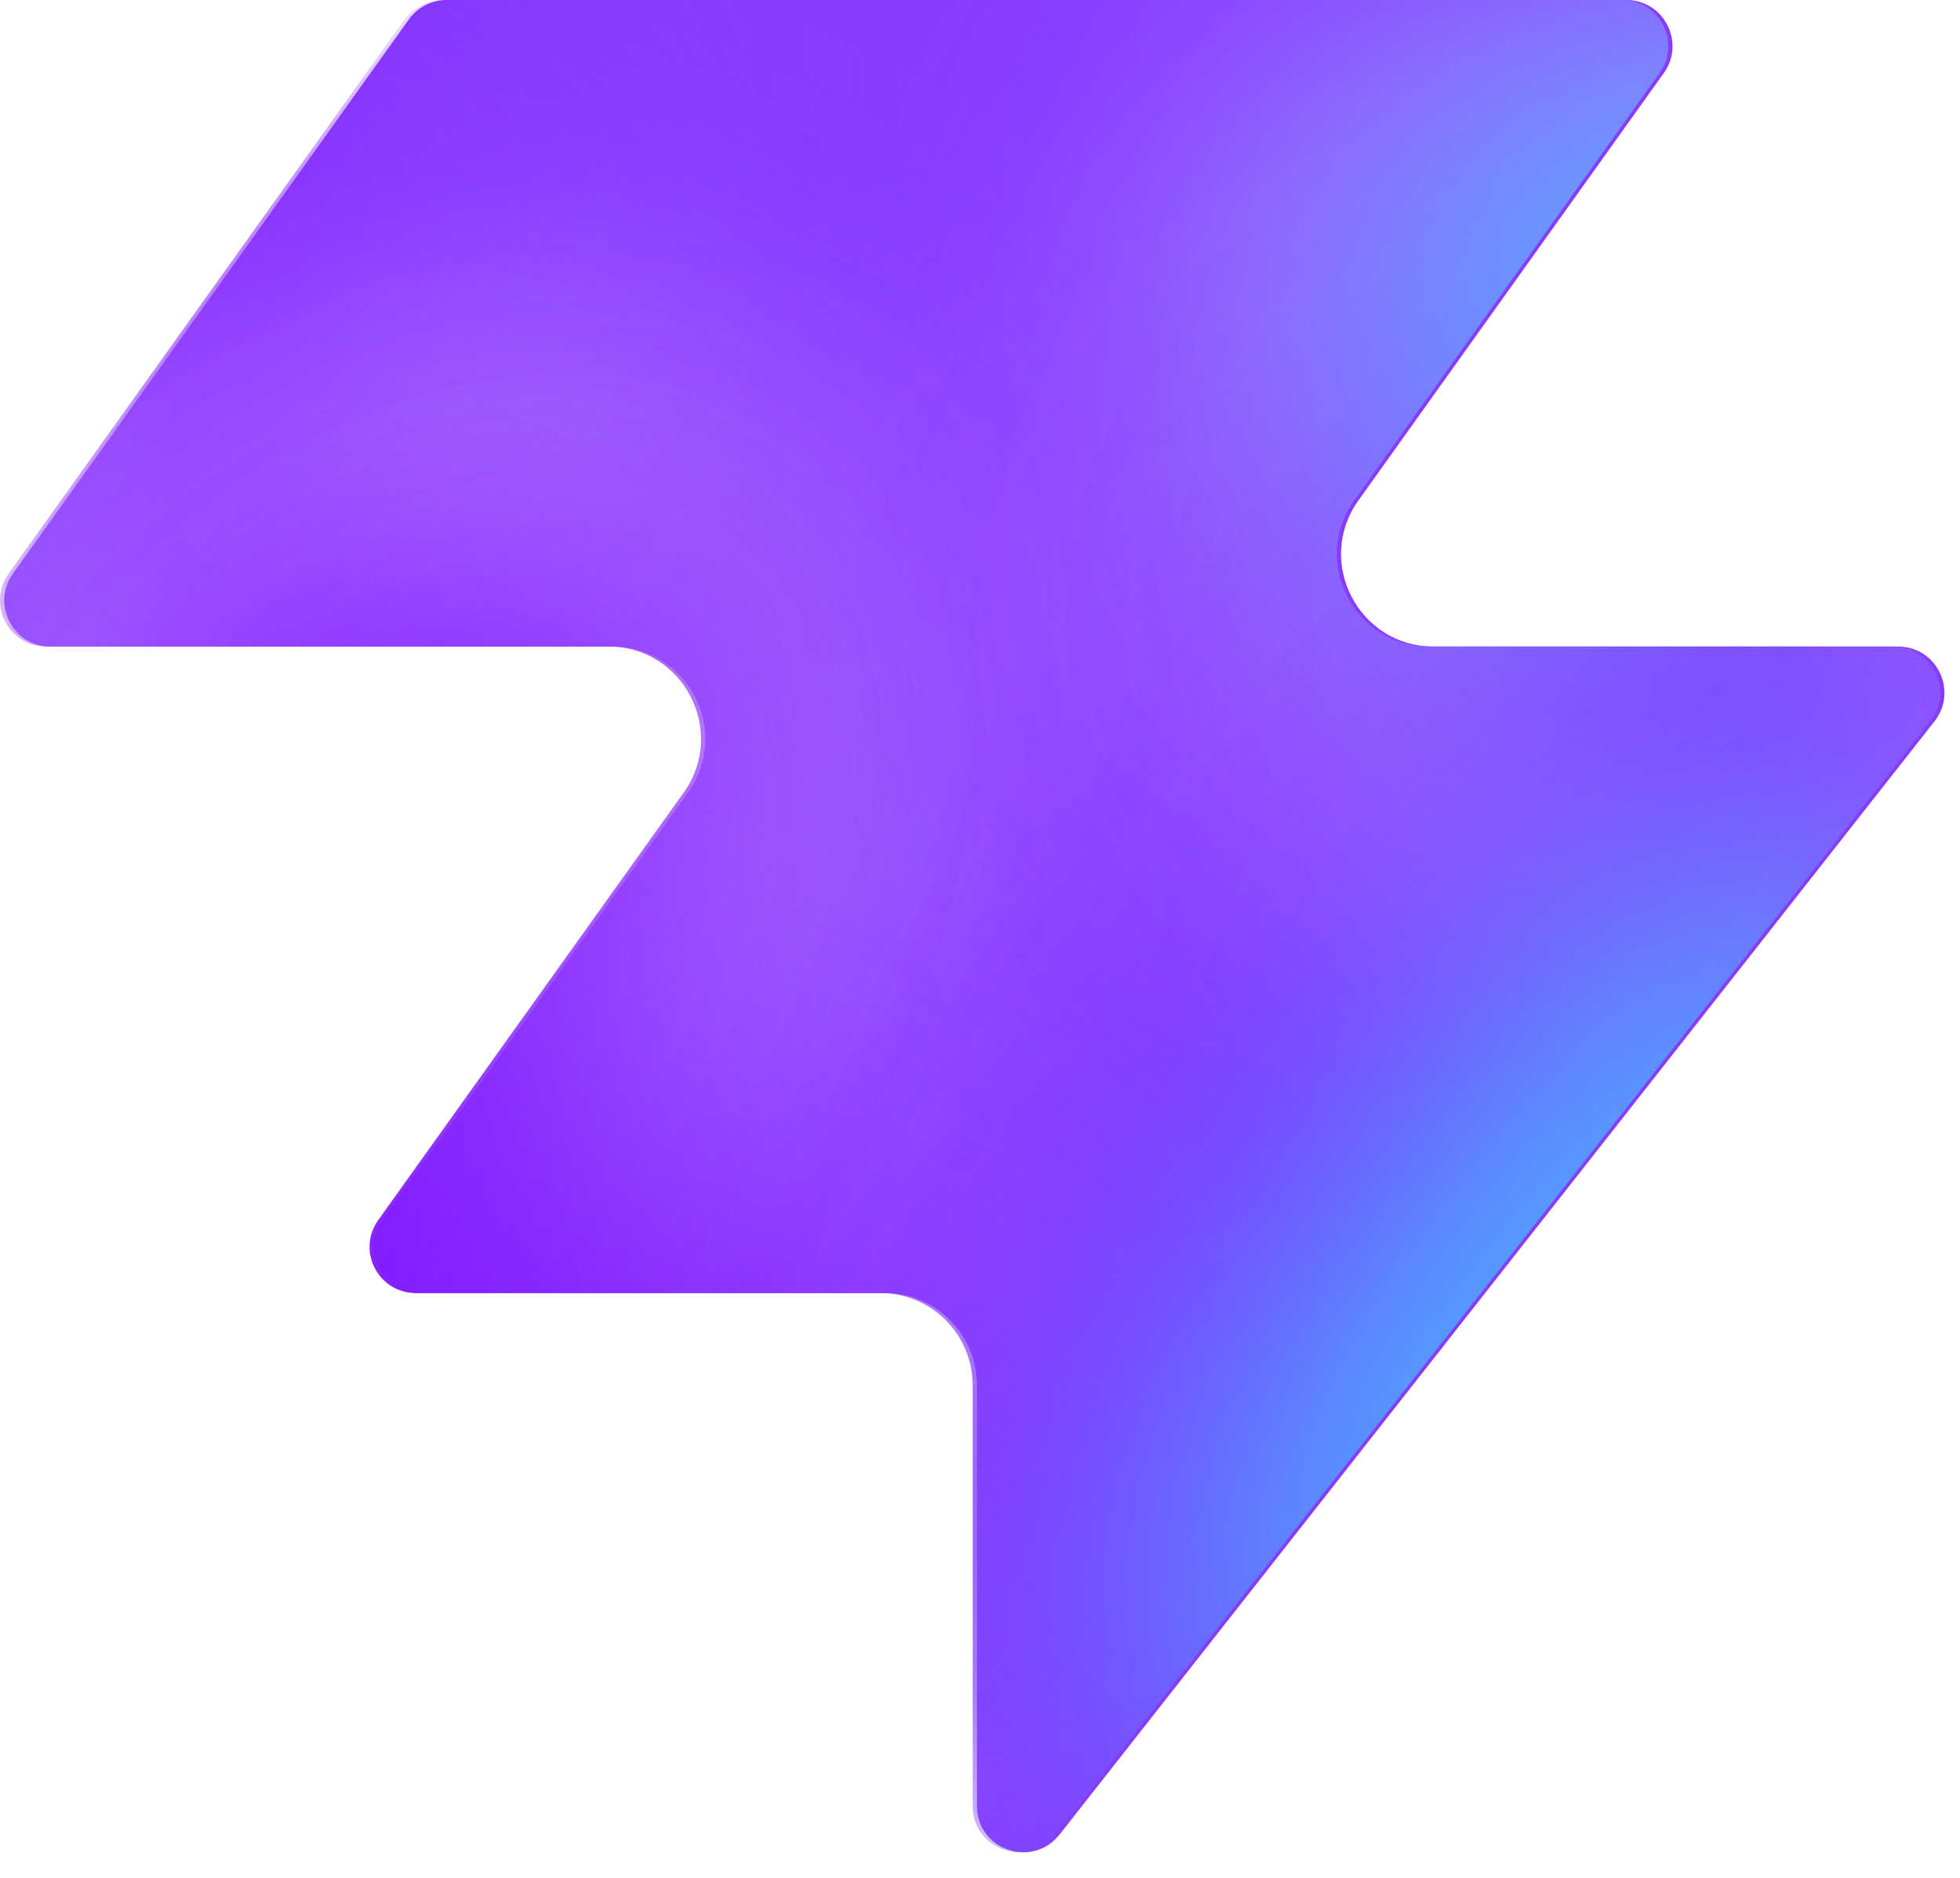
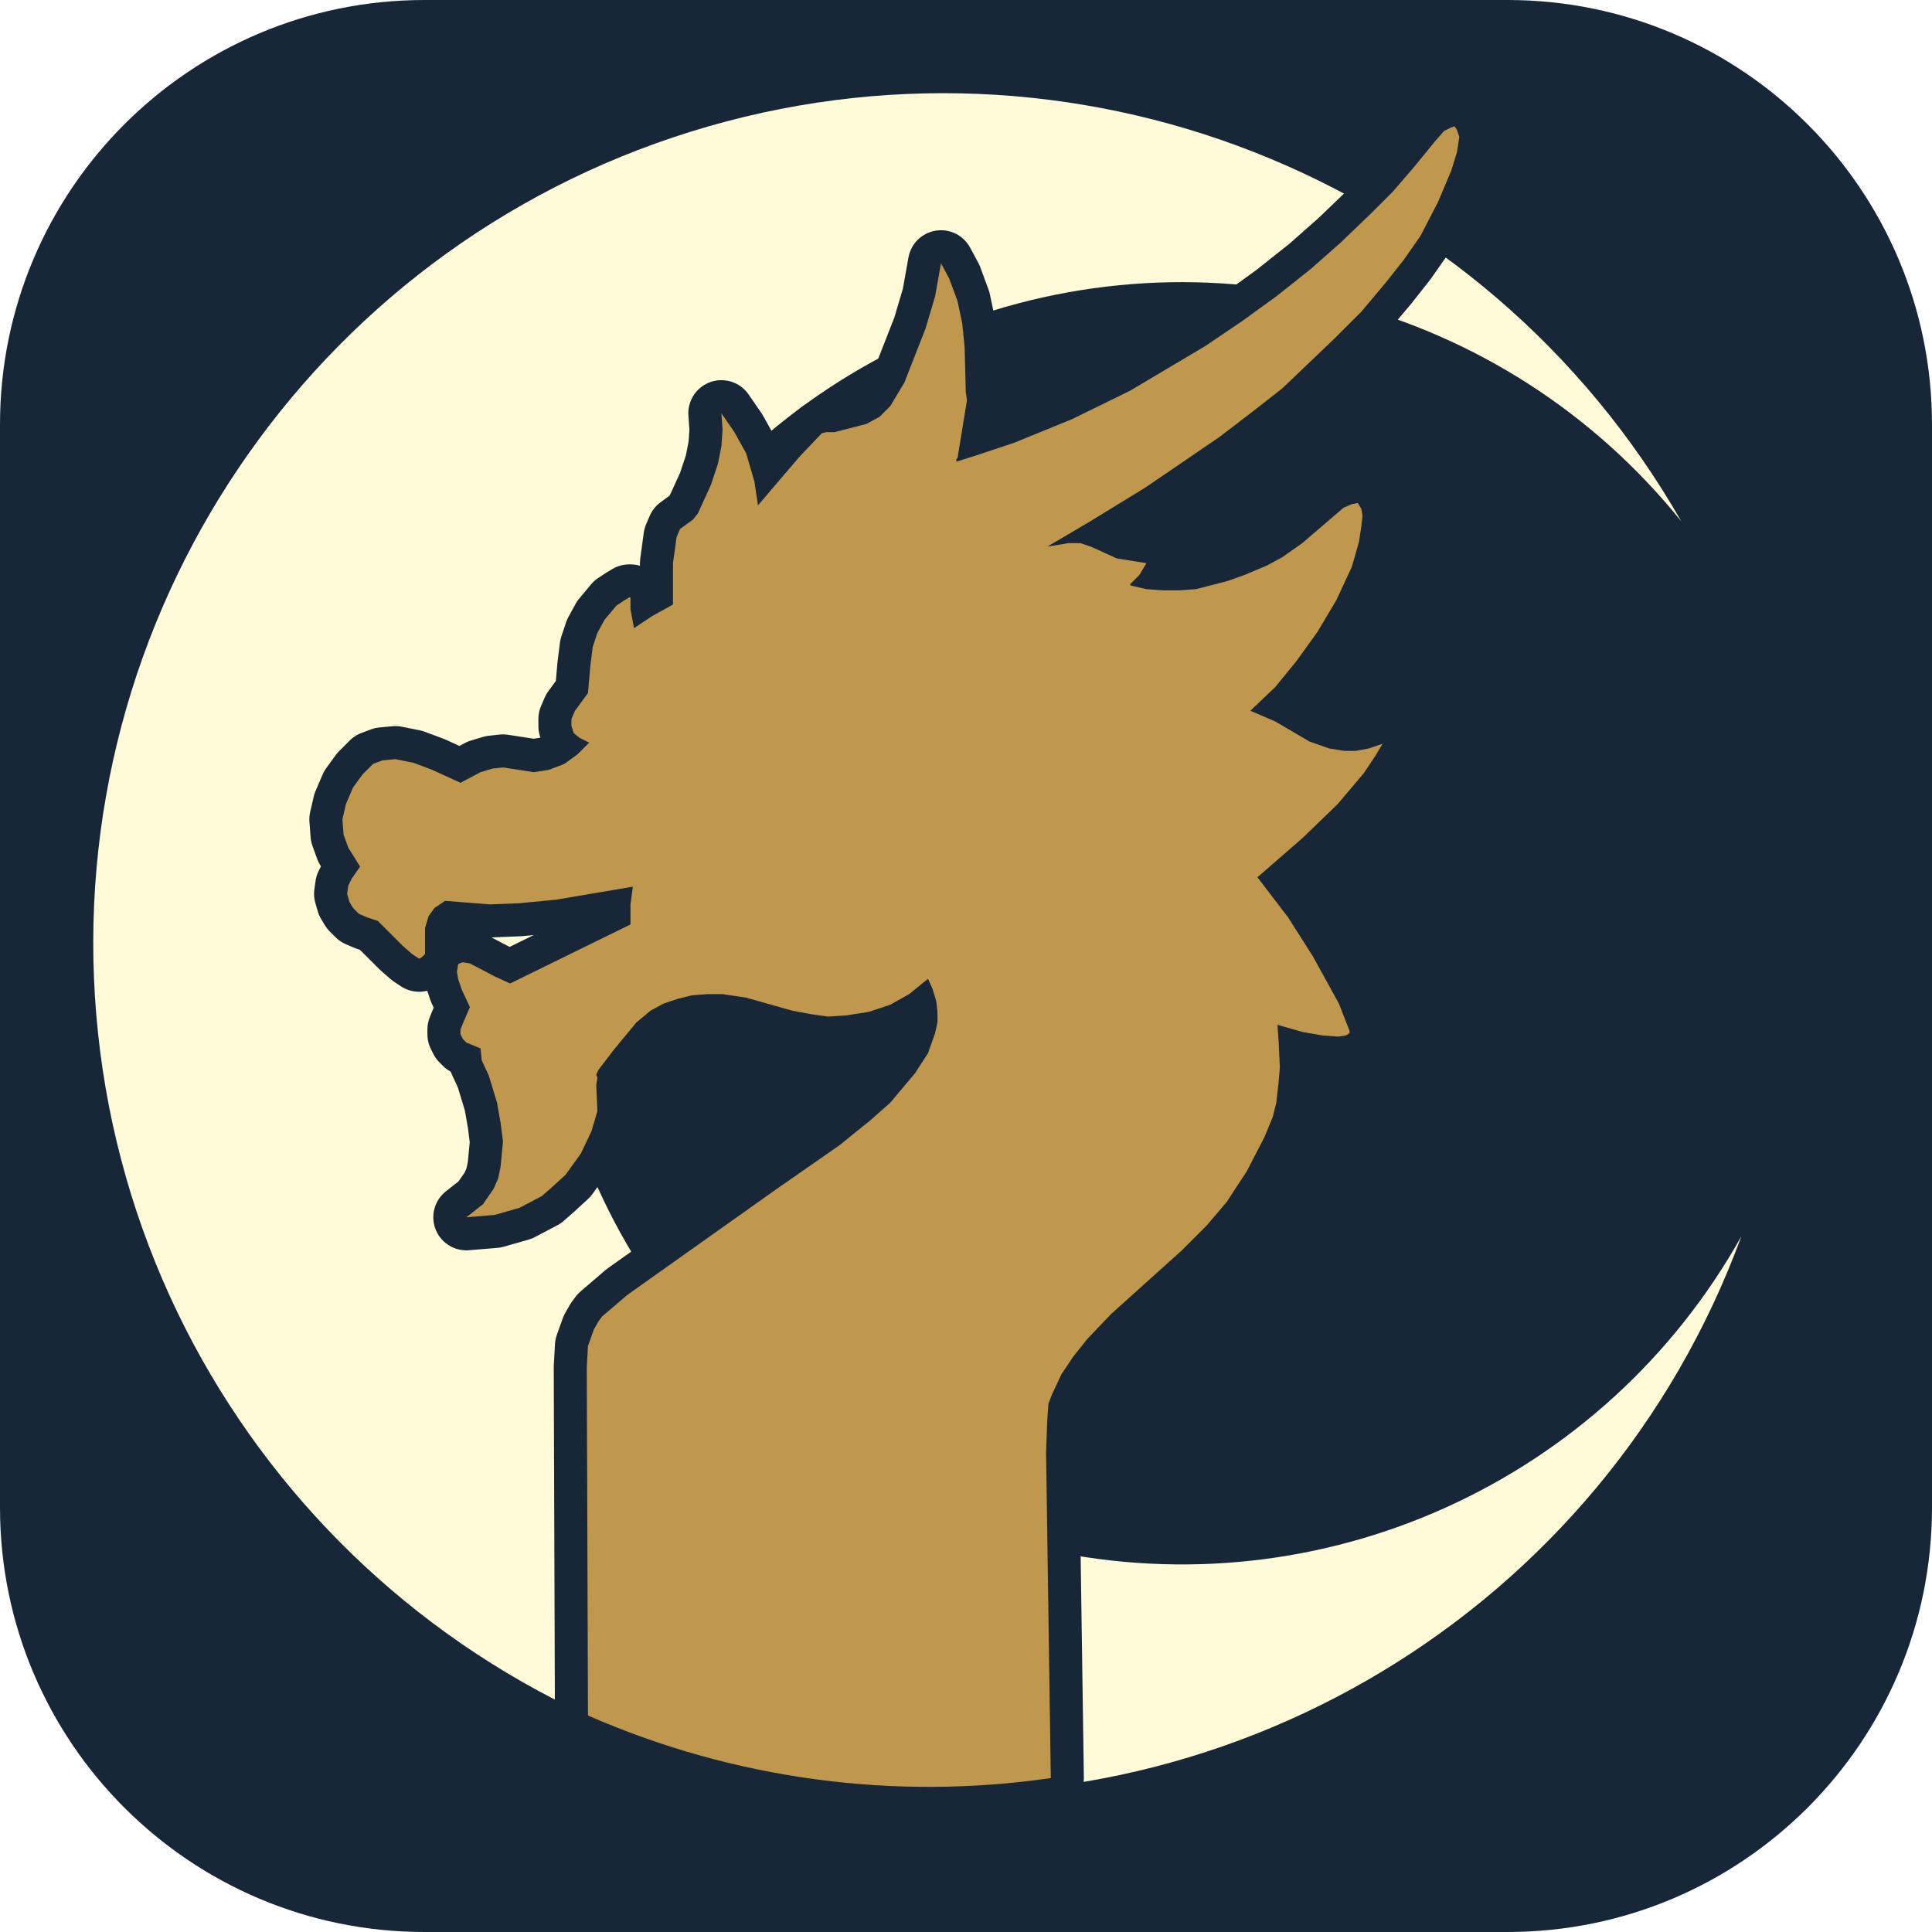
- <svg xmlns="http://www.w3.org/2000/svg" width="48" height="46" fill="none" viewBox="0 0 48 46">
-   <path fill="#863bff" d="M25.946 44.938c-.664.845-2.021.375-2.021-.698V33.937a2.26 2.26 0 0 0-2.262-2.262H10.287c-.92 0-1.456-1.04-.92-1.788l7.48-10.471c1.07-1.497 0-3.578-1.842-3.578H1.237c-.92 0-1.456-1.04-.92-1.788L10.013.474c.214-.297.556-.474.92-.474h28.894c.92 0 1.456 1.04.92 1.788l-7.48 10.471c-1.07 1.498 0 3.579 1.842 3.579h11.377c.943 0 1.473 1.088.89 1.83L25.947 44.94z" style="fill:#863bff;fill:color(display-p3 .525 .23 1);fill-opacity:1" />
-   <mask id="a" width="48" height="46" x="0" y="0" maskUnits="userSpaceOnUse" style="mask-type:alpha">
-     <path fill="#000" d="M25.842 44.938c-.664.844-2.021.375-2.021-.698V33.937a2.26 2.26 0 0 0-2.262-2.262H10.183c-.92 0-1.456-1.04-.92-1.788l7.48-10.471c1.07-1.498 0-3.579-1.842-3.579H1.133c-.92 0-1.456-1.04-.92-1.787L9.91.473c.214-.297.556-.474.92-.474h28.894c.92 0 1.456 1.04.92 1.788l-7.48 10.471c-1.07 1.498 0 3.578 1.842 3.578h11.377c.943 0 1.473 1.088.89 1.832L25.843 44.94z" style="fill:#000;fill-opacity:1" />
-   </mask>
-   <g mask="url(#a)">
-     <g filter="url(#b)">
-       <ellipse cx="5.508" cy="14.704" fill="#ede6ff" rx="5.508" ry="14.704" style="fill:#ede6ff;fill:color(display-p3 .927 .903 1);fill-opacity:1" transform="matrix(.00324 1 1 -.00324 -4.47 31.516)" />
+ <svg xmlns="http://www.w3.org/2000/svg" viewBox="0 0 2048 2048" width="1024" height="1024" id="icon-dragon-moon" data-name="龙与月图标" role="img" aria-labelledby="title desc">
+   <g id="background" data-name="背景" fill="#172738">
+     <rect id="background-plate" data-name="底板" width="2048" height="2048" rx="450" ry="450" />
+   </g>
+   <g id="art" data-name="图形" transform="translate(1000 1000) scale(1.25156) translate(-1000 -1000)">
+     <g id="moon" data-name="月亮">
+       <path id="moon-shape" data-name="月盘" d="M1624.97 642.50 A720 720 0 1 0 1675.93 1248.02 A543 543 0 1 1 1624.97 642.50 Z" fill="#fffbd8" />
    </g>
-     <g filter="url(#c)">
-       <ellipse cx="10.399" cy="29.851" fill="#ede6ff" rx="10.399" ry="29.851" style="fill:#ede6ff;fill:color(display-p3 .927 .903 1);fill-opacity:1" transform="matrix(.00324 1 1 -.00324 -39.328 7.883)" />
-     </g>
-     <g filter="url(#d)">
-       <ellipse cx="5.508" cy="30.487" fill="#7e14ff" rx="5.508" ry="30.487" style="fill:#7e14ff;fill:color(display-p3 .492 .077 1);fill-opacity:1" transform="rotate(89.814 -25.913 -14.639)scale(1 -1)" />
-     </g>
-     <g filter="url(#e)">
-       <ellipse cx="5.508" cy="30.599" fill="#7e14ff" rx="5.508" ry="30.599" style="fill:#7e14ff;fill:color(display-p3 .492 .077 1);fill-opacity:1" transform="rotate(89.814 -32.644 -3.334)scale(1 -1)" />
-     </g>
-     <g filter="url(#f)">
-       <ellipse cx="5.508" cy="30.599" fill="#7e14ff" rx="5.508" ry="30.599" style="fill:#7e14ff;fill:color(display-p3 .492 .077 1);fill-opacity:1" transform="matrix(.00324 1 1 -.00324 -34.34 30.47)" />
-     </g>
-     <g filter="url(#g)">
-       <ellipse cx="14.072" cy="22.078" fill="#ede6ff" rx="14.072" ry="22.078" style="fill:#ede6ff;fill:color(display-p3 .927 .903 1);fill-opacity:1" transform="rotate(93.35 24.506 48.493)scale(-1 1)" />
-     </g>
-     <g filter="url(#h)">
-       <ellipse cx="3.47" cy="21.501" fill="#7e14ff" rx="3.47" ry="21.501" style="fill:#7e14ff;fill:color(display-p3 .492 .077 1);fill-opacity:1" transform="rotate(89.009 28.708 47.59)scale(-1 1)" />
-     </g>
-     <g filter="url(#i)">
-       <ellipse cx="3.47" cy="21.501" fill="#7e14ff" rx="3.47" ry="21.501" style="fill:#7e14ff;fill:color(display-p3 .492 .077 1);fill-opacity:1" transform="rotate(89.009 28.708 47.59)scale(-1 1)" />
-     </g>
-     <g filter="url(#j)">
-       <ellipse cx=".387" cy="8.972" fill="#7e14ff" rx="4.407" ry="29.108" style="fill:#7e14ff;fill:color(display-p3 .492 .077 1);fill-opacity:1" transform="rotate(39.51 .387 8.972)" />
-     </g>
-     <g filter="url(#k)">
-       <ellipse cx="47.523" cy="-6.092" fill="#7e14ff" rx="4.407" ry="29.108" style="fill:#7e14ff;fill:color(display-p3 .492 .077 1);fill-opacity:1" transform="rotate(37.892 47.523 -6.092)" />
-     </g>
-     <g filter="url(#l)">
-       <ellipse cx="41.412" cy="6.333" fill="#47bfff" rx="5.971" ry="9.665" style="fill:#47bfff;fill:color(display-p3 .28 .748 1);fill-opacity:1" transform="rotate(37.892 41.412 6.333)" />
-     </g>
-     <g filter="url(#m)">
-       <ellipse cx="-1.879" cy="38.332" fill="#7e14ff" rx="4.407" ry="29.108" style="fill:#7e14ff;fill:color(display-p3 .492 .077 1);fill-opacity:1" transform="rotate(37.892 -1.88 38.332)" />
-     </g>
-     <g filter="url(#n)">
-       <ellipse cx="-1.879" cy="38.332" fill="#7e14ff" rx="4.407" ry="29.108" style="fill:#7e14ff;fill:color(display-p3 .492 .077 1);fill-opacity:1" transform="rotate(37.892 -1.88 38.332)" />
-     </g>
-     <g filter="url(#o)">
-       <ellipse cx="35.651" cy="29.907" fill="#7e14ff" rx="4.407" ry="29.108" style="fill:#7e14ff;fill:color(display-p3 .492 .077 1);fill-opacity:1" transform="rotate(37.892 35.651 29.907)" />
-     </g>
-     <g filter="url(#p)">
-       <ellipse cx="38.418" cy="32.4" fill="#47bfff" rx="5.971" ry="15.297" style="fill:#47bfff;fill:color(display-p3 .28 .748 1);fill-opacity:1" transform="rotate(37.892 38.418 32.4)" />
+     <g id="dragon" data-name="金色龙首">
+       <path id="dragon-gap" data-name="龙形分离缝" d="M1012 589l8 -49l-1 -7l-1 -38l-2 -20l-4 -19l-7 -19l-7 -13l-5 28l-8 27l-18 46l-6 10l-6 10l-9 9l-11 6l-27 7l-7 0l-4 1l-19 20l-35 41l-3 -20l-7 -24l-10 -18l-11 -16l1 14l-1 14l-3 15l-6 18l-11 24l-4 5l-11 8l-3 7l-3 22l0 35l-18 10l-15 10l-3 -16l0 -10l-1 0l-5 3l-6 4l-10 12l-6 11l-4 12l-2 16l-2 23l-11 15l-3 7l0 6l2 6l5 4l8 4l-10 10l-11 8l-13 5l-13 2l-26 -4l-9 1l-10 3l-17 9l-24 -11l-16 -6l-15 -3l-11 1l-8 3l-9 9l-8 11l-6 14l-3 13l1 13l4 11l10 16l-7 10l-3 6l-1 7l2 7l3 5l5 5l7 3l9 3l21 21l8 7l6 4l2 -1l3 -3l0 -22l3 -10l5 -7l9 -6l38 3l25 -1l31 -3l65 -11l-2 15l0 17l-102 50l-13 -6l-21 -11l-6 -1l-3 1l-1 1l-1 6l1 6l3 9l7 15l-6 14l-2 5l0 4l2 4l3 3l12 5l1 10l6 13l7 23l3 17l2 16l-2 21l-2 10l-4 9l-9 13l-14 11l24 -2l21 -6l19 -10l8 -7l12 -11l13 -18l9 -19l5 -17l-1 -22l1 -6l-1 -3l2 -4l13 -17l19 -23l12 -10l11 -6l12 -4l12 -3l13 -1l13 0l20 3l39 11l16 3l14 2l16 -1l19 -3l18 -6l16 -9l16 -13l4 9l3 10l1 9l0 9l-2 9l-6 17l-11 17l-21 25l-17 15l-26 21l-56 39l-124 88l-21 18l-3 4l-4 7l-5 14l-1 18l1 295A720 720 0 0 0 1091 1707l-4 -276l1 -27l1 -14l3 -8l8 -17l10 -15l12 -15l20 -21l60 -54l21 -21l17 -20l17 -26l15 -29l7 -17l3 -12l2 -18l1 -12l-1 -21l-1 -15l21 6l17 3l13 1l7 -1l3 -2l0 -2l-9 -23l-22 -40l-21 -33l-26 -34l38 -33l30 -29l22 -26l10 -15l6 -10l-12 4l-11 2l-9 0l-13 -2l-17 -6l-29 -17l-21 -9l21 -20l18 -22l18 -25l16 -27l13 -28l6 -21l2 -13l1 -9l-1 -6l-3 -5l-5 1l-7 3l-35 30l-17 12l-13 7l-19 8l-14 5l-27 7l-14 1l-14 0l-14 -1l-13 -3l-1 -1l8 -8l6 -10l-25 -4l-22 -10l-9 -3l-10 0l-18 3l34 -20l49 -30l63 -43l30 -23l23 -18l44 -42l23 -23l21 -25l15 -19l14 -20l15 -29l11 -26l5 -16l2 -13l-2 -6l-2 -3l-3 1l-6 3l-7 8l-18 22l-18 21l-19 19l-25 24l-26 23l-29 23l-29 21l-31 21l-32 19l-32 19l-49 24l-49 20l-33 11l-16 5l0 -2Z" fill="none" stroke="#172738" stroke-width="56" stroke-linecap="round" stroke-linejoin="round" />
+       <path id="dragon-shape" data-name="龙首" d="M1012 589l8 -49l-1 -7l-1 -38l-2 -20l-4 -19l-7 -19l-7 -13l-5 28l-8 27l-18 46l-6 10l-6 10l-9 9l-11 6l-27 7l-7 0l-4 1l-19 20l-35 41l-3 -20l-7 -24l-10 -18l-11 -16l1 14l-1 14l-3 15l-6 18l-11 24l-4 5l-11 8l-3 7l-3 22l0 35l-18 10l-15 10l-3 -16l0 -10l-1 0l-5 3l-6 4l-10 12l-6 11l-4 12l-2 16l-2 23l-11 15l-3 7l0 6l2 6l5 4l8 4l-10 10l-11 8l-13 5l-13 2l-26 -4l-9 1l-10 3l-17 9l-24 -11l-16 -6l-15 -3l-11 1l-8 3l-9 9l-8 11l-6 14l-3 13l1 13l4 11l10 16l-7 10l-3 6l-1 7l2 7l3 5l5 5l7 3l9 3l21 21l8 7l6 4l2 -1l3 -3l0 -22l3 -10l5 -7l9 -6l38 3l25 -1l31 -3l65 -11l-2 15l0 17l-102 50l-13 -6l-21 -11l-6 -1l-3 1l-1 1l-1 6l1 6l3 9l7 15l-6 14l-2 5l0 4l2 4l3 3l12 5l1 10l6 13l7 23l3 17l2 16l-2 21l-2 10l-4 9l-9 13l-14 11l24 -2l21 -6l19 -10l8 -7l12 -11l13 -18l9 -19l5 -17l-1 -22l1 -6l-1 -3l2 -4l13 -17l19 -23l12 -10l11 -6l12 -4l12 -3l13 -1l13 0l20 3l39 11l16 3l14 2l16 -1l19 -3l18 -6l16 -9l16 -13l4 9l3 10l1 9l0 9l-2 9l-6 17l-11 17l-21 25l-17 15l-26 21l-56 39l-124 88l-21 18l-3 4l-4 7l-5 14l-1 18l1 295A720 720 0 0 0 1091 1707l-4 -276l1 -27l1 -14l3 -8l8 -17l10 -15l12 -15l20 -21l60 -54l21 -21l17 -20l17 -26l15 -29l7 -17l3 -12l2 -18l1 -12l-1 -21l-1 -15l21 6l17 3l13 1l7 -1l3 -2l0 -2l-9 -23l-22 -40l-21 -33l-26 -34l38 -33l30 -29l22 -26l10 -15l6 -10l-12 4l-11 2l-9 0l-13 -2l-17 -6l-29 -17l-21 -9l21 -20l18 -22l18 -25l16 -27l13 -28l6 -21l2 -13l1 -9l-1 -6l-3 -5l-5 1l-7 3l-35 30l-17 12l-13 7l-19 8l-14 5l-27 7l-14 1l-14 0l-14 -1l-13 -3l-1 -1l8 -8l6 -10l-25 -4l-22 -10l-9 -3l-10 0l-18 3l34 -20l49 -30l63 -43l30 -23l23 -18l44 -42l23 -23l21 -25l15 -19l14 -20l15 -29l11 -26l5 -16l2 -13l-2 -6l-2 -3l-3 1l-6 3l-7 8l-18 22l-18 21l-19 19l-25 24l-26 23l-29 23l-29 21l-31 21l-32 19l-32 19l-49 24l-49 20l-33 11l-16 5l0 -2Z" fill="#bf984e" />
    </g>
  </g>
-   <defs>
-     <filter id="b" width="60.045" height="41.654" x="-19.77" y="16.149" color-interpolation-filters="sRGB" filterUnits="userSpaceOnUse">
-       <feFlood flood-opacity="0" result="BackgroundImageFix" />
-       <feBlend in="SourceGraphic" in2="BackgroundImageFix" result="shape" />
-       <feGaussianBlur result="effect1_foregroundBlur_2002_17158" stdDeviation="7.659" />
-     </filter>
-     <filter id="c" width="90.34" height="51.437" x="-54.613" y="-7.533" color-interpolation-filters="sRGB" filterUnits="userSpaceOnUse">
-       <feFlood flood-opacity="0" result="BackgroundImageFix" />
-       <feBlend in="SourceGraphic" in2="BackgroundImageFix" result="shape" />
-       <feGaussianBlur result="effect1_foregroundBlur_2002_17158" stdDeviation="7.659" />
-     </filter>
-     <filter id="d" width="79.355" height="29.4" x="-49.64" y="2.03" color-interpolation-filters="sRGB" filterUnits="userSpaceOnUse">
-       <feFlood flood-opacity="0" result="BackgroundImageFix" />
-       <feBlend in="SourceGraphic" in2="BackgroundImageFix" result="shape" />
-       <feGaussianBlur result="effect1_foregroundBlur_2002_17158" stdDeviation="4.596" />
-     </filter>
-     <filter id="e" width="79.579" height="29.4" x="-45.045" y="20.029" color-interpolation-filters="sRGB" filterUnits="userSpaceOnUse">
-       <feFlood flood-opacity="0" result="BackgroundImageFix" />
-       <feBlend in="SourceGraphic" in2="BackgroundImageFix" result="shape" />
-       <feGaussianBlur result="effect1_foregroundBlur_2002_17158" stdDeviation="4.596" />
-     </filter>
-     <filter id="f" width="79.579" height="29.4" x="-43.513" y="21.178" color-interpolation-filters="sRGB" filterUnits="userSpaceOnUse">
-       <feFlood flood-opacity="0" result="BackgroundImageFix" />
-       <feBlend in="SourceGraphic" in2="BackgroundImageFix" result="shape" />
-       <feGaussianBlur result="effect1_foregroundBlur_2002_17158" stdDeviation="4.596" />
-     </filter>
-     <filter id="g" width="74.749" height="58.852" x="15.756" y="-17.901" color-interpolation-filters="sRGB" filterUnits="userSpaceOnUse">
-       <feFlood flood-opacity="0" result="BackgroundImageFix" />
-       <feBlend in="SourceGraphic" in2="BackgroundImageFix" result="shape" />
-       <feGaussianBlur result="effect1_foregroundBlur_2002_17158" stdDeviation="7.659" />
-     </filter>
-     <filter id="h" width="61.377" height="25.362" x="23.548" y="2.284" color-interpolation-filters="sRGB" filterUnits="userSpaceOnUse">
-       <feFlood flood-opacity="0" result="BackgroundImageFix" />
-       <feBlend in="SourceGraphic" in2="BackgroundImageFix" result="shape" />
-       <feGaussianBlur result="effect1_foregroundBlur_2002_17158" stdDeviation="4.596" />
-     </filter>
-     <filter id="i" width="61.377" height="25.362" x="23.548" y="2.284" color-interpolation-filters="sRGB" filterUnits="userSpaceOnUse">
-       <feFlood flood-opacity="0" result="BackgroundImageFix" />
-       <feBlend in="SourceGraphic" in2="BackgroundImageFix" result="shape" />
-       <feGaussianBlur result="effect1_foregroundBlur_2002_17158" stdDeviation="4.596" />
-     </filter>
-     <filter id="j" width="56.045" height="63.649" x="-27.636" y="-22.853" color-interpolation-filters="sRGB" filterUnits="userSpaceOnUse">
-       <feFlood flood-opacity="0" result="BackgroundImageFix" />
-       <feBlend in="SourceGraphic" in2="BackgroundImageFix" result="shape" />
-       <feGaussianBlur result="effect1_foregroundBlur_2002_17158" stdDeviation="4.596" />
-     </filter>
-     <filter id="k" width="54.814" height="64.646" x="20.116" y="-38.415" color-interpolation-filters="sRGB" filterUnits="userSpaceOnUse">
-       <feFlood flood-opacity="0" result="BackgroundImageFix" />
-       <feBlend in="SourceGraphic" in2="BackgroundImageFix" result="shape" />
-       <feGaussianBlur result="effect1_foregroundBlur_2002_17158" stdDeviation="4.596" />
-     </filter>
-     <filter id="l" width="33.541" height="35.313" x="24.641" y="-11.323" color-interpolation-filters="sRGB" filterUnits="userSpaceOnUse">
-       <feFlood flood-opacity="0" result="BackgroundImageFix" />
-       <feBlend in="SourceGraphic" in2="BackgroundImageFix" result="shape" />
-       <feGaussianBlur result="effect1_foregroundBlur_2002_17158" stdDeviation="4.596" />
-     </filter>
-     <filter id="m" width="54.814" height="64.646" x="-29.286" y="6.009" color-interpolation-filters="sRGB" filterUnits="userSpaceOnUse">
-       <feFlood flood-opacity="0" result="BackgroundImageFix" />
-       <feBlend in="SourceGraphic" in2="BackgroundImageFix" result="shape" />
-       <feGaussianBlur result="effect1_foregroundBlur_2002_17158" stdDeviation="4.596" />
-     </filter>
-     <filter id="n" width="54.814" height="64.646" x="-29.286" y="6.009" color-interpolation-filters="sRGB" filterUnits="userSpaceOnUse">
-       <feFlood flood-opacity="0" result="BackgroundImageFix" />
-       <feBlend in="SourceGraphic" in2="BackgroundImageFix" result="shape" />
-       <feGaussianBlur result="effect1_foregroundBlur_2002_17158" stdDeviation="4.596" />
-     </filter>
-     <filter id="o" width="54.814" height="64.646" x="8.244" y="-2.416" color-interpolation-filters="sRGB" filterUnits="userSpaceOnUse">
-       <feFlood flood-opacity="0" result="BackgroundImageFix" />
-       <feBlend in="SourceGraphic" in2="BackgroundImageFix" result="shape" />
-       <feGaussianBlur result="effect1_foregroundBlur_2002_17158" stdDeviation="4.596" />
-     </filter>
-     <filter id="p" width="39.409" height="43.623" x="18.713" y="10.588" color-interpolation-filters="sRGB" filterUnits="userSpaceOnUse">
-       <feFlood flood-opacity="0" result="BackgroundImageFix" />
-       <feBlend in="SourceGraphic" in2="BackgroundImageFix" result="shape" />
-       <feGaussianBlur result="effect1_foregroundBlur_2002_17158" stdDeviation="4.596" />
-     </filter>
-   </defs>
</svg>
